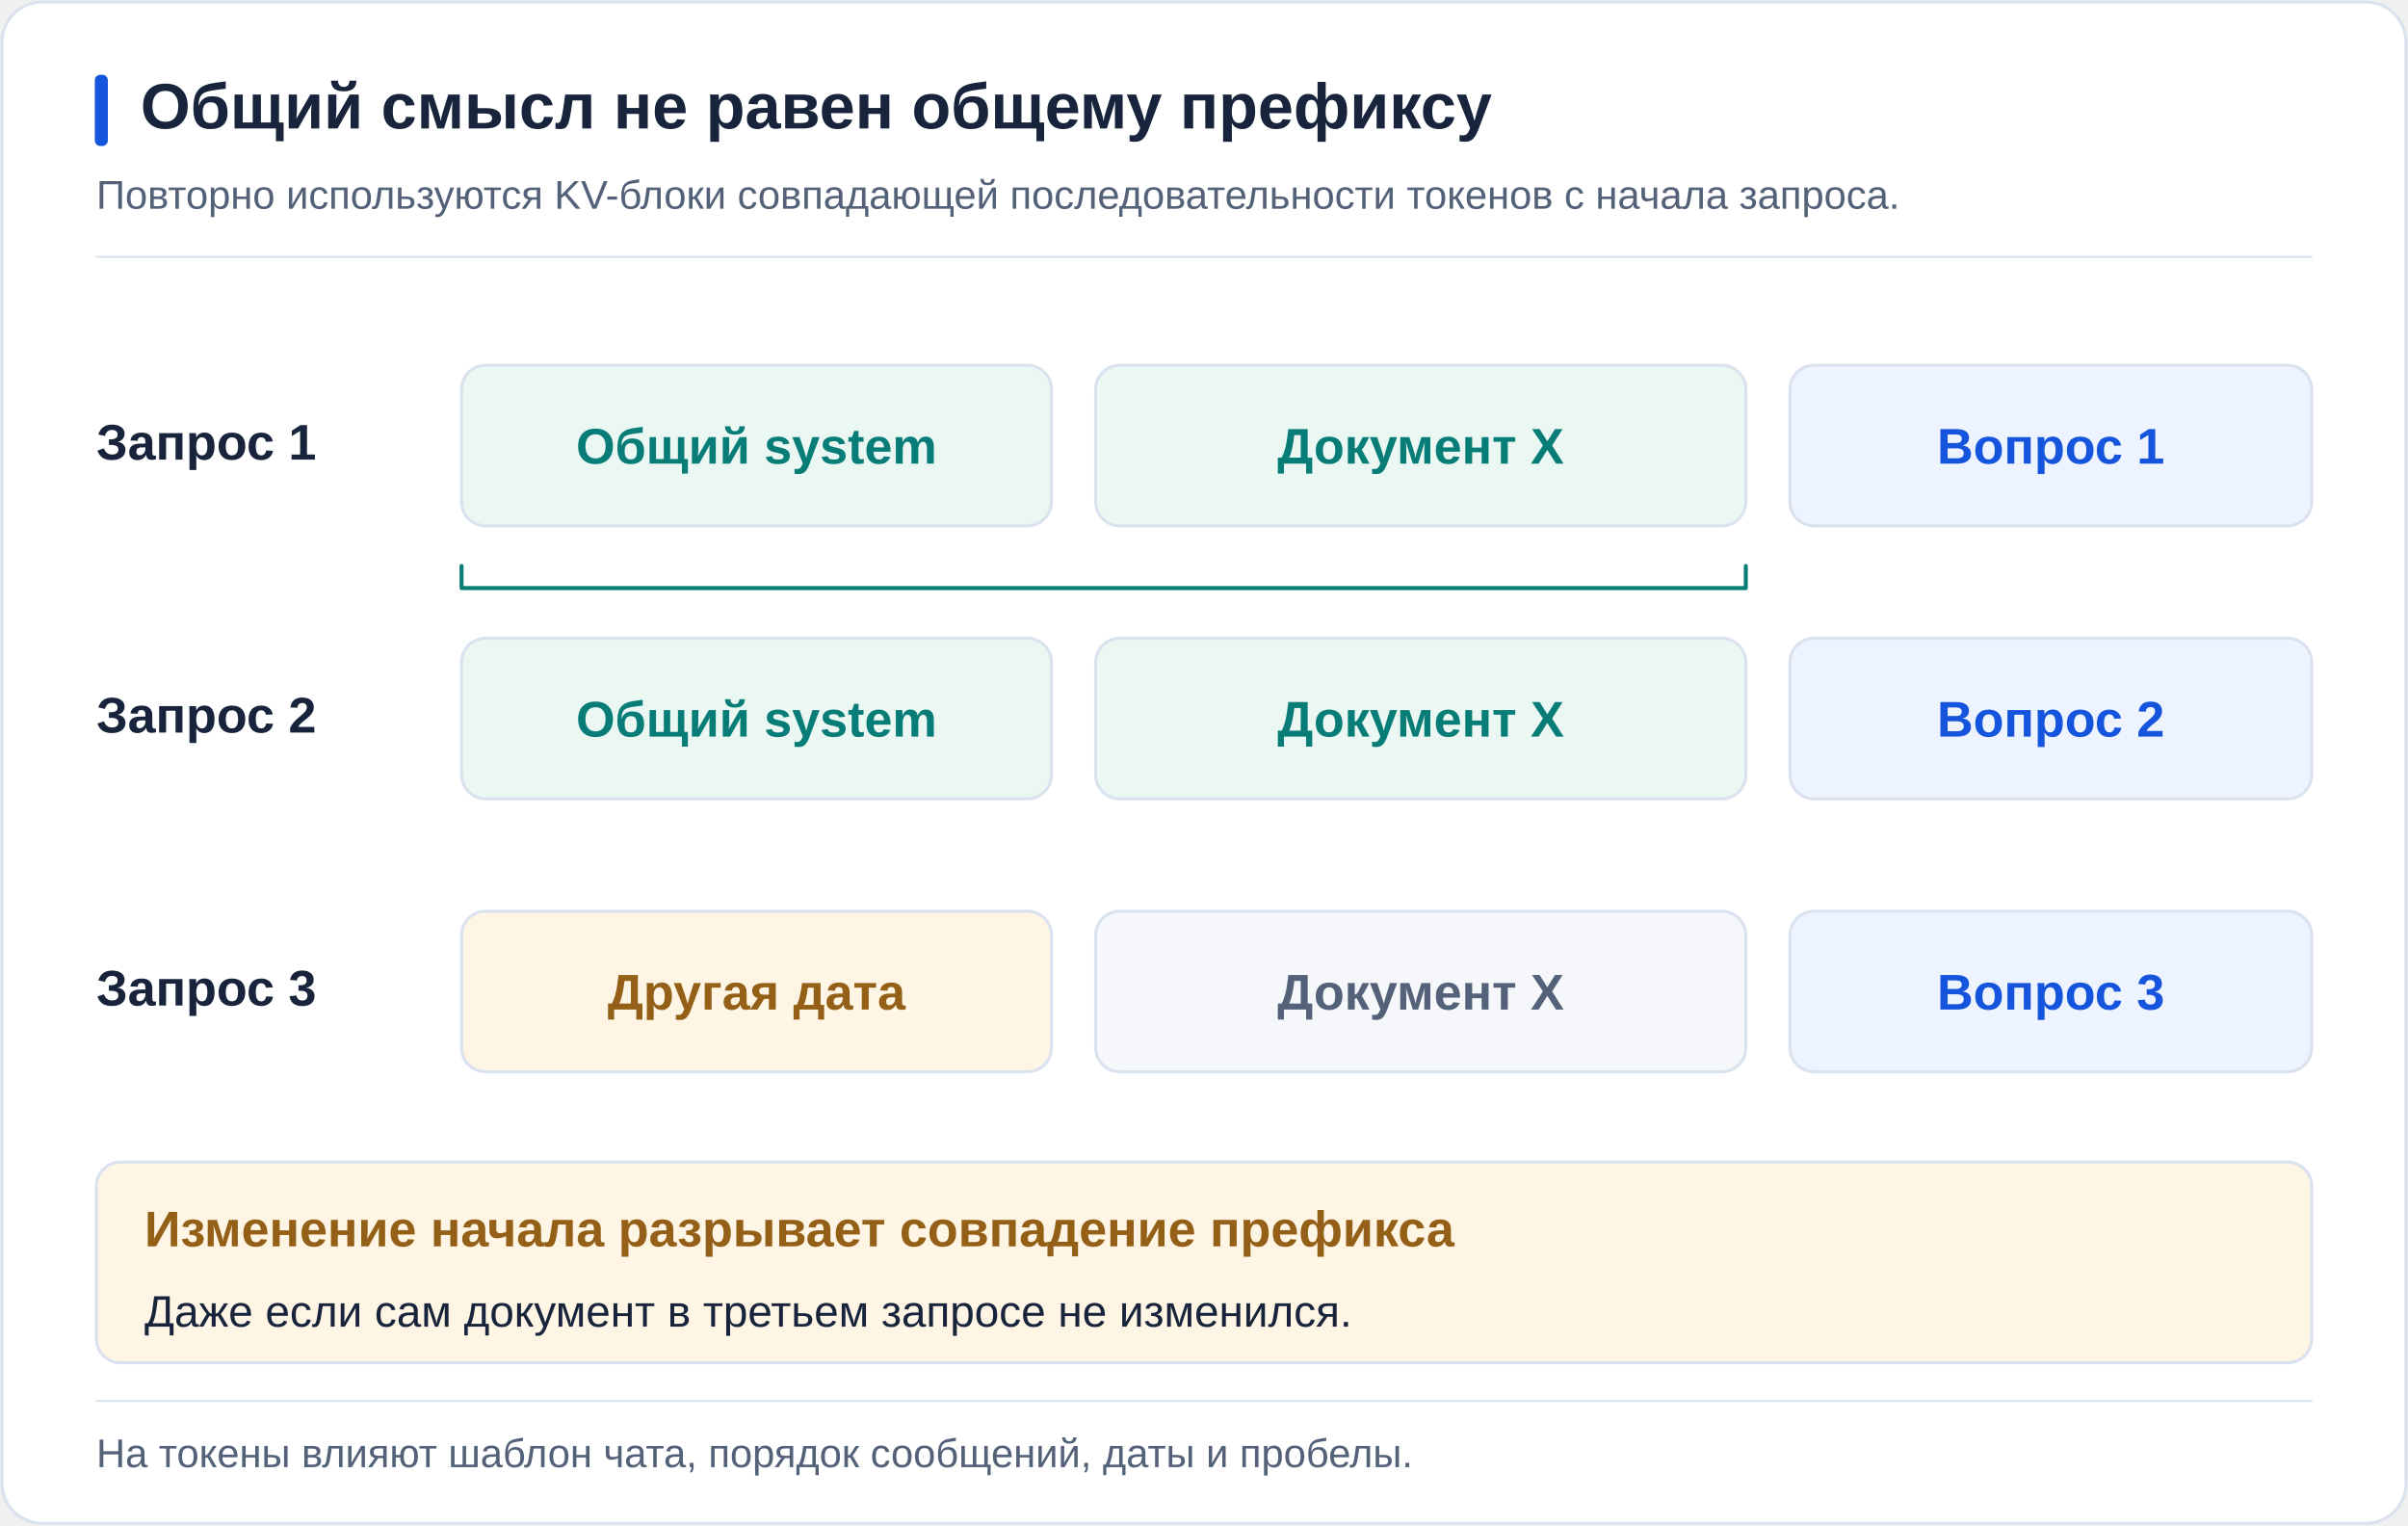
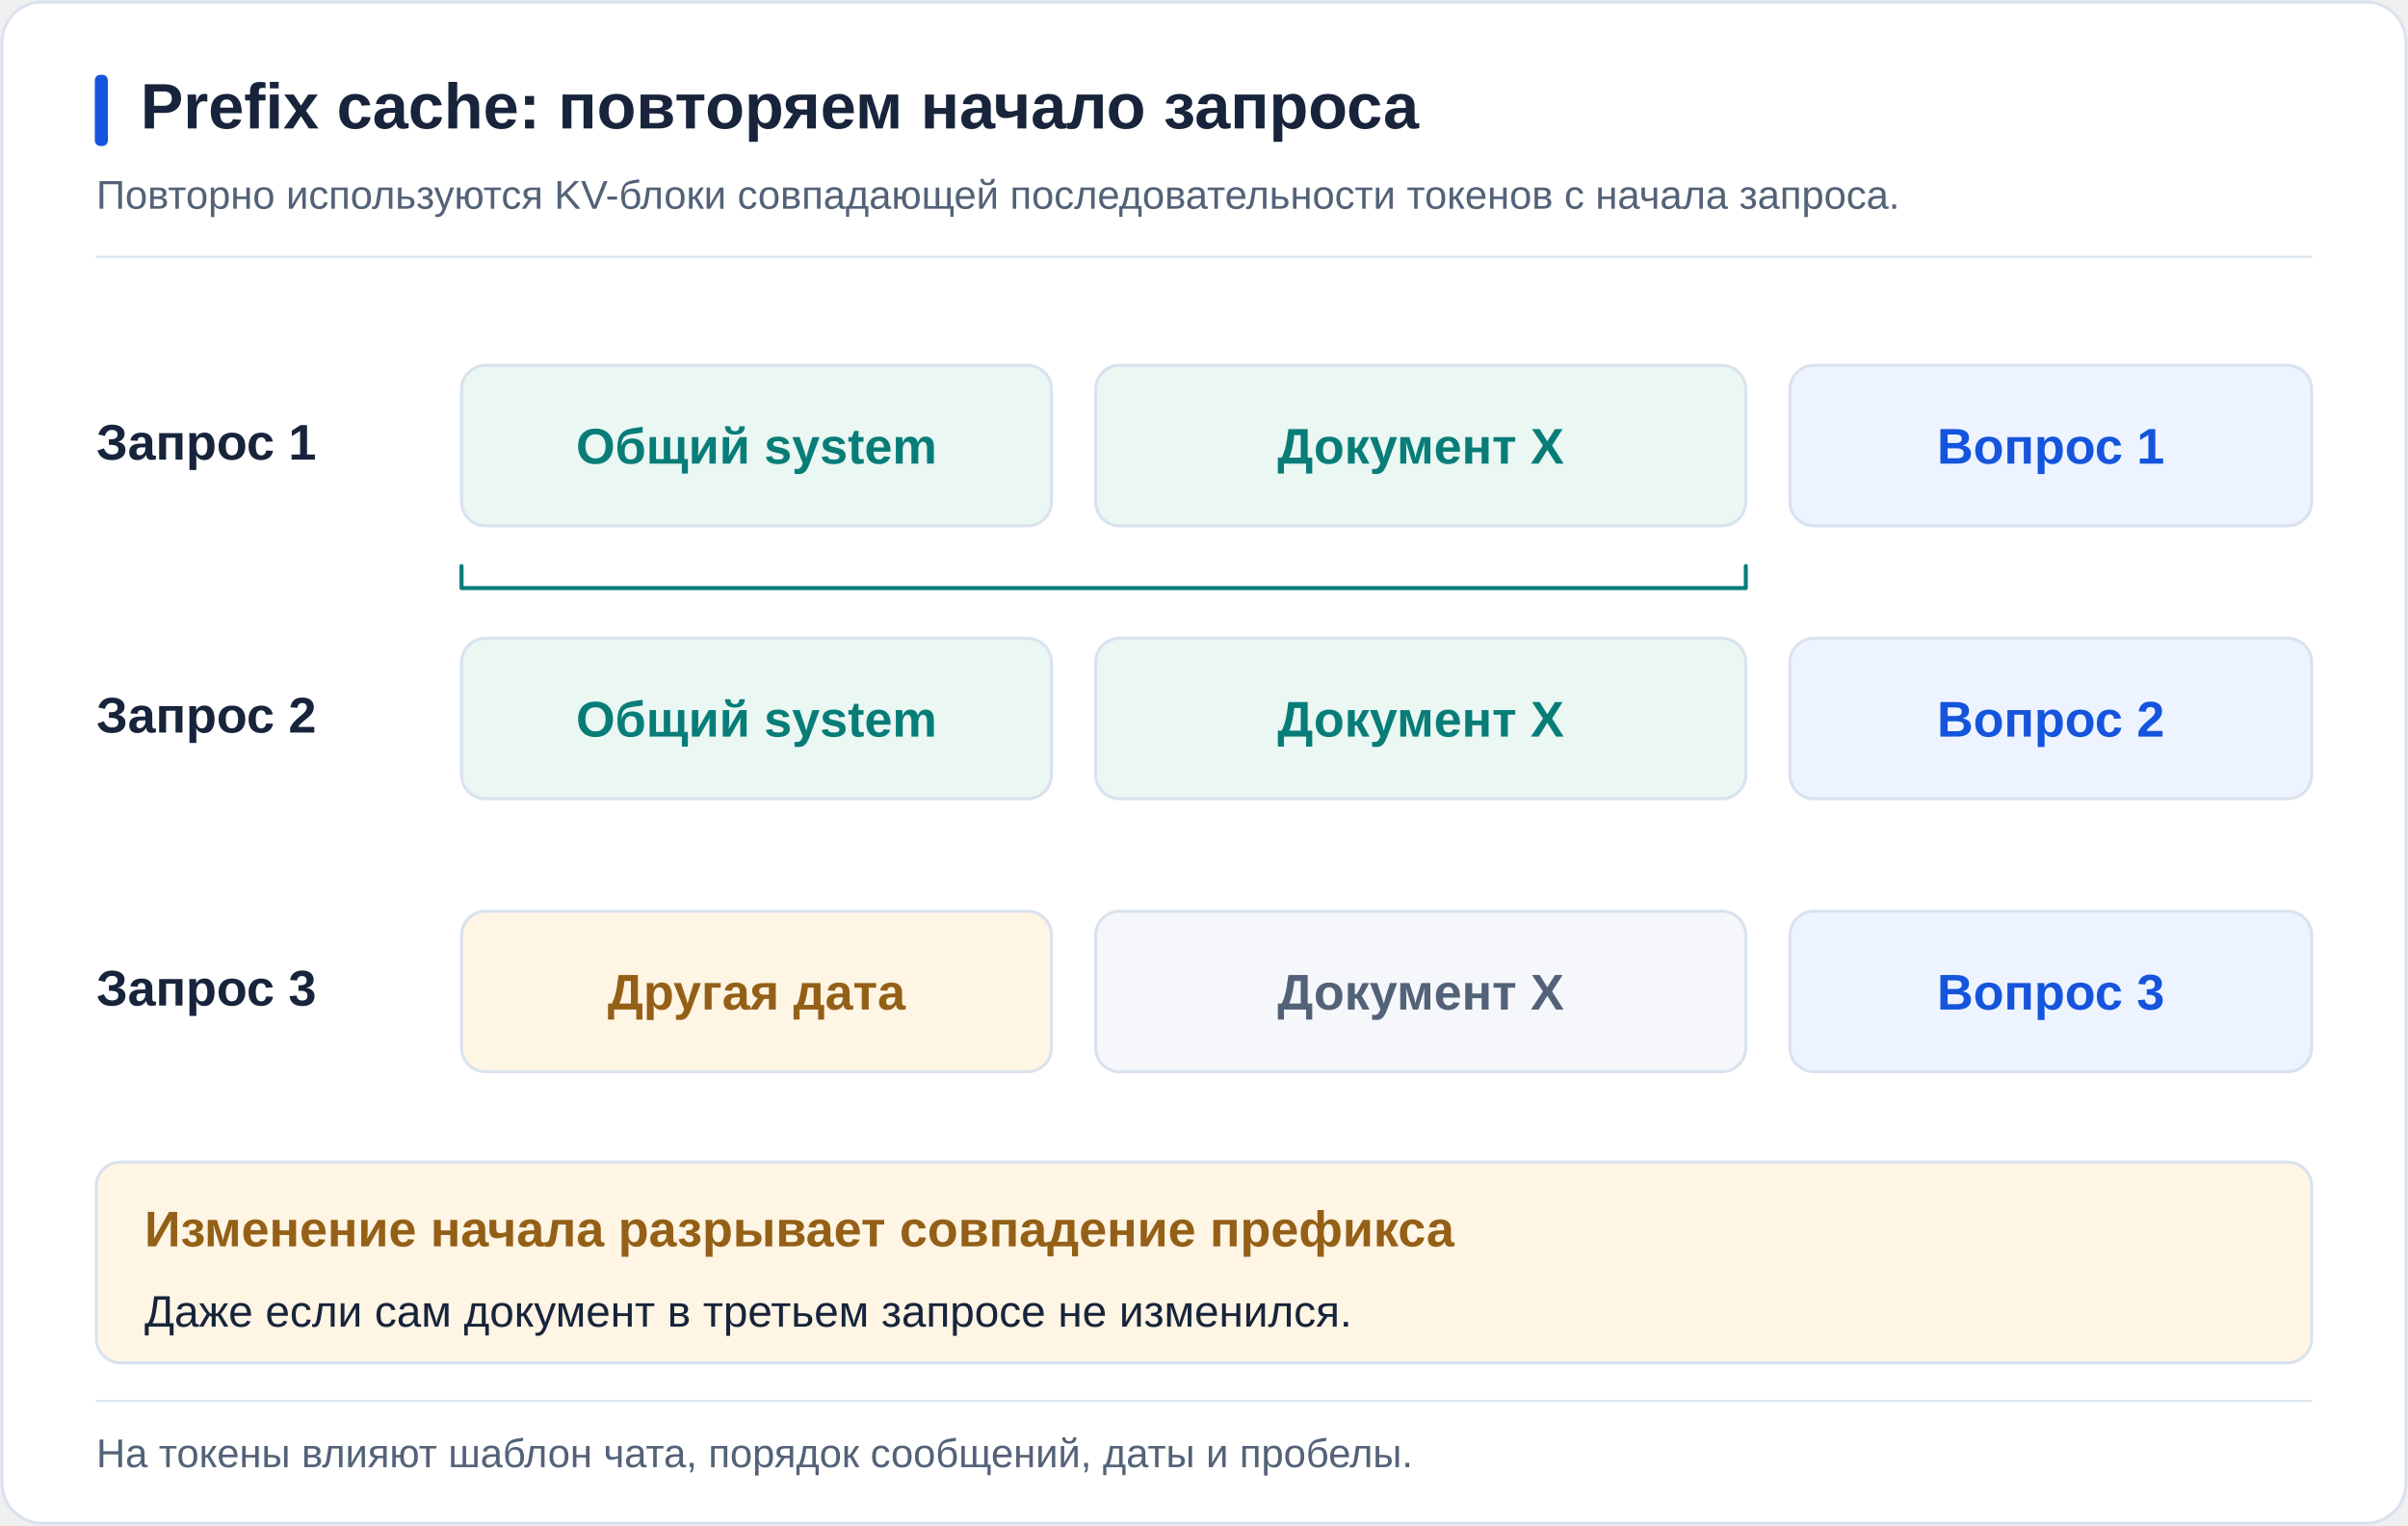
<svg xmlns="http://www.w3.org/2000/svg" width="1200" height="760" viewBox="0 0 1200 760" role="img" aria-labelledby="title desc" data-design="hardfest-v2">
  <defs>
    <marker id="arrow-1554dc" viewBox="0 0 10 10" refX="10" refY="5" markerWidth="10" markerHeight="10" markerUnits="userSpaceOnUse" orient="auto">
      <path d="M0 0 L10 5 L0 10 Z" fill="#1554dc" />
    </marker>
    <marker id="arrow-087d78" viewBox="0 0 10 10" refX="10" refY="5" markerWidth="10" markerHeight="10" markerUnits="userSpaceOnUse" orient="auto">
      <path d="M0 0 L10 5 L0 10 Z" fill="#087d78" />
    </marker>
    <marker id="arrow-7041b8" viewBox="0 0 10 10" refX="10" refY="5" markerWidth="10" markerHeight="10" markerUnits="userSpaceOnUse" orient="auto">
      <path d="M0 0 L10 5 L0 10 Z" fill="#7041b8" />
    </marker>
    <marker id="arrow-536278" viewBox="0 0 10 10" refX="10" refY="5" markerWidth="10" markerHeight="10" markerUnits="userSpaceOnUse" orient="auto">
      <path d="M0 0 L10 5 L0 10 Z" fill="#536278" />
    </marker>
  </defs>
-   <style>text{font-family:Arial,Helvetica,sans-serif;font-variant-numeric:tabular-nums}</style>
+   <style>text{font-family:Arial,Helvetica,sans-serif;font-variant-numeric:tabular-nums}.formula{font-family:"DejaVu Sans Mono",Menlo,Consolas,monospace}</style>
  <rect x="1" y="1" width="1198" height="758" rx="20" fill="#ffffff" stroke="#d9e2ee" stroke-width="1.5" />
  <rect x="48" y="38" width="5" height="34" rx="2" fill="#1554dc" stroke="#1554dc" stroke-width="1.5" />
  <text x="70" y="64" font-size="32" fill="#17243b" text-anchor="start" font-weight="700" data-max-width="1082">
-     <tspan x="70" dy="0">Общий смысл не равен общему префиксу</tspan>
+     <tspan x="70" dy="0">Prefix cache: повторяем начало запроса</tspan>
  </text>
  <text x="48" y="104" font-size="20" fill="#536278" text-anchor="start" data-max-width="1104">
    <tspan x="48" dy="0">Повторно используются KV-блоки совпадающей последовательности токенов с начала запроса.</tspan>
  </text>
  <path d="M48 128 H1152" fill="none" stroke="#d9e2ee" stroke-width="1" stroke-linejoin="round" stroke-linecap="round" />
  <text x="48" y="229" font-size="25" fill="#17243b" text-anchor="start" font-weight="700">
    <tspan x="48" dy="0">Запрос 1</tspan>
  </text>
  <rect x="230" y="182" width="294" height="80" rx="12" fill="#eaf7f3" stroke="#d9e2ee" stroke-width="1.5" />
  <text x="377.0" y="231" font-size="25" fill="#087d78" text-anchor="middle" font-weight="700">
    <tspan x="377.0" dy="0">Общий system</tspan>
  </text>
  <rect x="546" y="182" width="324" height="80" rx="12" fill="#eaf7f3" stroke="#d9e2ee" stroke-width="1.5" />
  <text x="708.0" y="231" font-size="25" fill="#087d78" text-anchor="middle" font-weight="700">
    <tspan x="708.0" dy="0">Документ X</tspan>
  </text>
  <rect x="892" y="182" width="260" height="80" rx="12" fill="#eef4ff" stroke="#d9e2ee" stroke-width="1.5" />
  <text x="1022.0" y="231" font-size="25" fill="#1554dc" text-anchor="middle" font-weight="700">
    <tspan x="1022.0" dy="0">Вопрос 1</tspan>
  </text>
  <text x="48" y="365" font-size="25" fill="#17243b" text-anchor="start" font-weight="700">
    <tspan x="48" dy="0">Запрос 2</tspan>
  </text>
  <rect x="230" y="318" width="294" height="80" rx="12" fill="#eaf7f3" stroke="#d9e2ee" stroke-width="1.5" />
  <text x="377.0" y="367" font-size="25" fill="#087d78" text-anchor="middle" font-weight="700">
    <tspan x="377.0" dy="0">Общий system</tspan>
  </text>
  <rect x="546" y="318" width="324" height="80" rx="12" fill="#eaf7f3" stroke="#d9e2ee" stroke-width="1.5" />
  <text x="708.0" y="367" font-size="25" fill="#087d78" text-anchor="middle" font-weight="700">
    <tspan x="708.0" dy="0">Документ X</tspan>
  </text>
  <rect x="892" y="318" width="260" height="80" rx="12" fill="#eef4ff" stroke="#d9e2ee" stroke-width="1.5" />
  <text x="1022.0" y="367" font-size="25" fill="#1554dc" text-anchor="middle" font-weight="700">
    <tspan x="1022.0" dy="0">Вопрос 2</tspan>
  </text>
  <text x="48" y="501" font-size="25" fill="#17243b" text-anchor="start" font-weight="700">
    <tspan x="48" dy="0">Запрос 3</tspan>
  </text>
  <rect x="230" y="454" width="294" height="80" rx="12" fill="#fff5e4" stroke="#d9e2ee" stroke-width="1.5" />
  <text x="377.0" y="503" font-size="25" fill="#946017" text-anchor="middle" font-weight="700">
    <tspan x="377.0" dy="0">Другая дата</tspan>
  </text>
  <rect x="546" y="454" width="324" height="80" rx="12" fill="#f5f7fa" stroke="#d9e2ee" stroke-width="1.5" />
  <text x="708.0" y="503" font-size="25" fill="#536278" text-anchor="middle" font-weight="700">
    <tspan x="708.0" dy="0">Документ X</tspan>
  </text>
  <rect x="892" y="454" width="260" height="80" rx="12" fill="#eef4ff" stroke="#d9e2ee" stroke-width="1.5" />
  <text x="1022.0" y="503" font-size="25" fill="#1554dc" text-anchor="middle" font-weight="700">
    <tspan x="1022.0" dy="0">Вопрос 3</tspan>
  </text>
  <path d="M230 282 V293 H870 V282" fill="none" stroke="#087d78" stroke-width="2" stroke-linejoin="round" stroke-linecap="round" />
  <rect x="48" y="579" width="1104" height="100" rx="12" fill="#fff5e4" stroke="#d9e2ee" stroke-width="1.5" data-node="true" />
  <text x="72" y="621" font-size="25" fill="#946017" text-anchor="start" font-weight="700" data-max-width="1056">
    <tspan x="72" dy="0">Изменение начала разрывает совпадение префикса</tspan>
  </text>
  <text x="72" y="661" font-size="22" fill="#17243b" text-anchor="start" data-max-width="1056">
    <tspan x="72" dy="0">Даже если сам документ в третьем запросе не изменился.</tspan>
  </text>
  <path d="M48 698 H1152" fill="none" stroke="#d9e2ee" stroke-width="1" stroke-linejoin="round" stroke-linecap="round" />
  <text x="48" y="731" font-size="20" fill="#536278" text-anchor="start" data-max-width="1104">
    <tspan x="48" dy="0">На токены влияют шаблон чата, порядок сообщений, даты и пробелы.</tspan>
  </text>
</svg>
